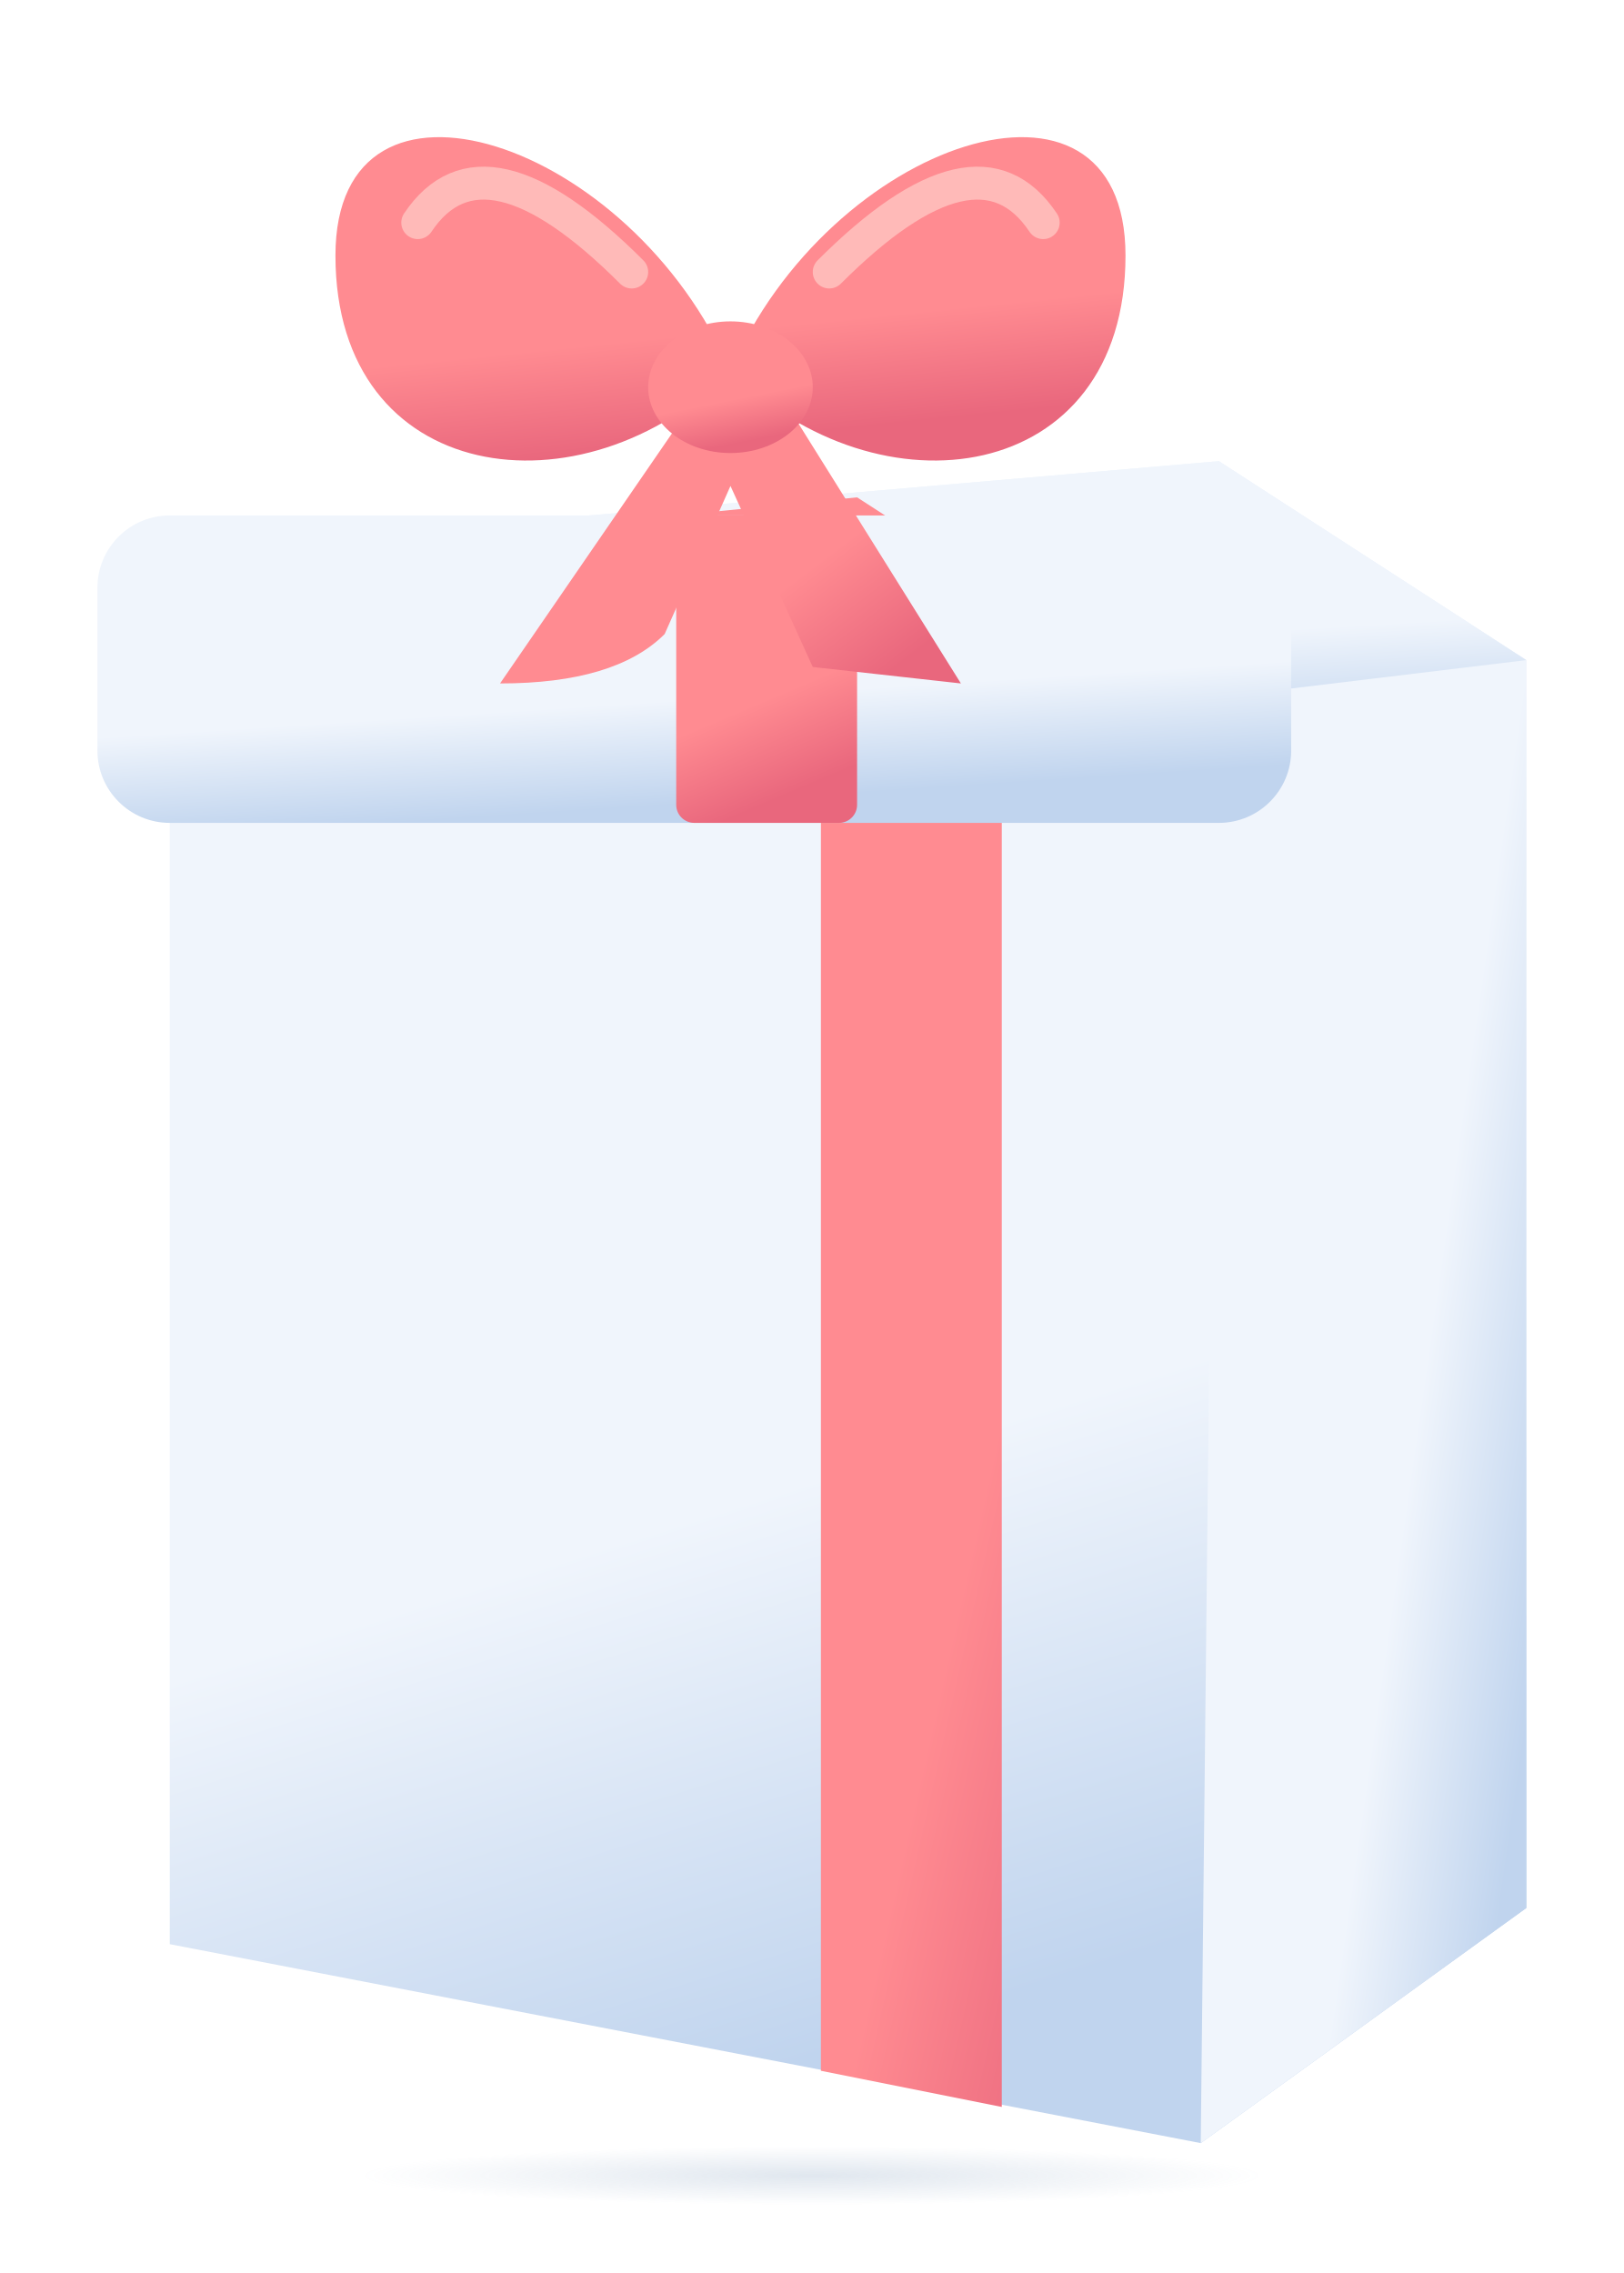
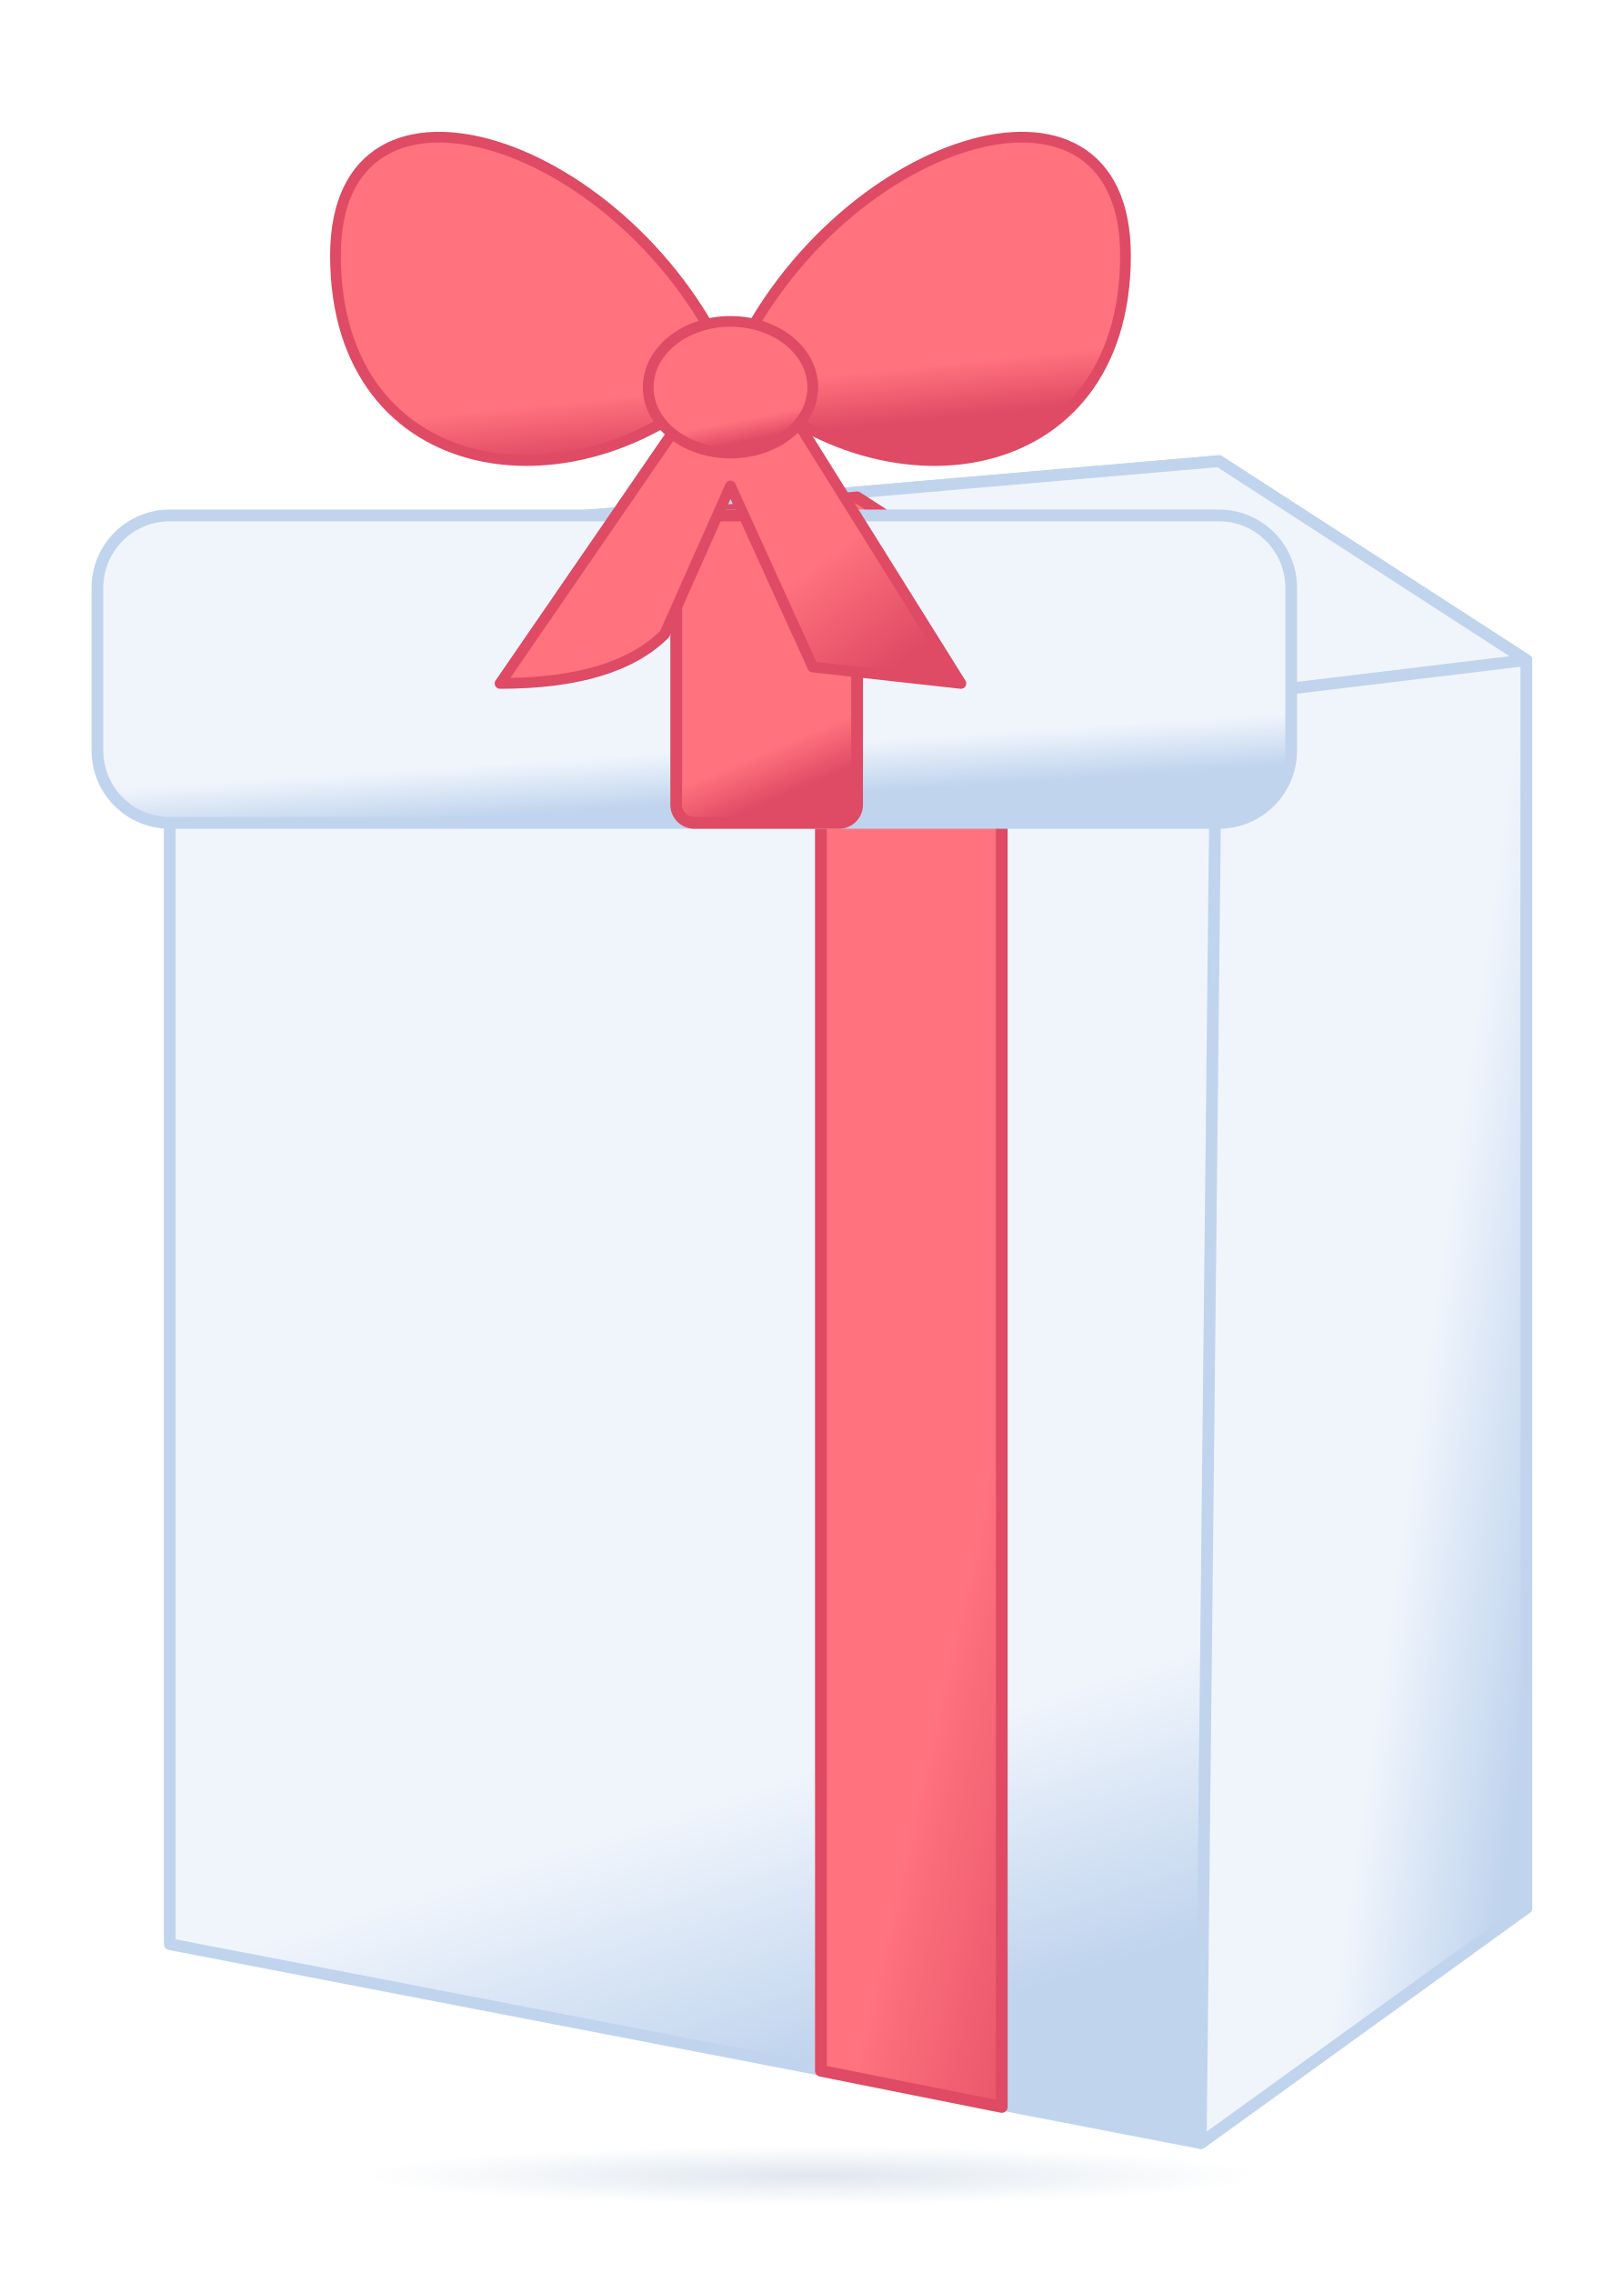
<svg xmlns="http://www.w3.org/2000/svg" viewBox="0 0 100 140" width="100" height="140" preserveAspectRatio="xMidYMid meet">
  <defs>
    <linearGradient id="white" x1="0" y1="0" x2=".25" y2="1">
      <stop stop-color="#f0f5fc" />
-       <stop offset=".68" stop-color="#f0f5fc" />
+       <stop offset=".84" stop-color="#f0f5fc" />
      <stop offset="1" stop-color="#c0d4ee" />
    </linearGradient>
    <clipPath id="box-face">
      <path d="M15 44 L73 39 L90 50 L90 119 L72 132 L15 121Z" fill="url(#white)" />
    </clipPath>
    <linearGradient id="white-linear" x1="0" y1="0" x2="1" y2=".75">
      <stop stop-color="#f0f5fc" />
      <stop offset=".7" stop-color="#f0f5fc" />
      <stop offset="1" stop-color="#c0d4ee" />
    </linearGradient>
    <linearGradient id="red-linear" x1="0" y1="0" x2="1" y2=".75">
-       <stop stop-color="#ff8b91" />
-       <stop offset=".7" stop-color="#ff8b91" />
-       <stop offset="1" stop-color="#e9677d" />
+       <stop stop-color="#ff727e" />
+       <stop offset=".7" stop-color="#ff727e" />
+       <stop offset="1" stop-color="#df4a64" />
    </linearGradient>
    <linearGradient id="red" x1="0" y1="0" x2=".25" y2="1">
-       <stop stop-color="#ff8b91" />
-       <stop offset=".68" stop-color="#ff8b91" />
-       <stop offset="1" stop-color="#e9677d" />
+       <stop stop-color="#ff727e" />
+       <stop offset=".84" stop-color="#ff727e" />
+       <stop offset="1" stop-color="#df4a64" />
    </linearGradient>
    <radialGradient id="floor-shadow">
      <stop stop-color="#6486ad" stop-opacity=".2" />
      <stop offset=".5" stop-color="#6486ad" stop-opacity=".1" />
      <stop offset="1" stop-color="#6486ad" stop-opacity="0" />
    </radialGradient>
  </defs>
  <ellipse cx="50.0" cy="134" rx="28" ry="1.8" fill="url(#floor-shadow)" />
  <g id="item-model" transform="translate(-6.253165 -15.03797) scale(1.113924)">
-     <path d="M15 44 L73 39 L90 50 L90 119 L72 132 L15 121Z" fill="url(#white)" />
-     <path d="M73 39 L90 50 L90 119 L72 132Z" fill="url(#white-linear)" />
-     <path d="M15 44 L73 39 L90 50 L32 57Z" fill="url(#white)" />
-     <path d="M43 42 L53 41 L70 52 L61 53 L61 130 L51 128 L51 54Z" fill="url(#red-linear)" />
-     <rect x="11" y="42" width="66" height="17" rx="4" fill="url(#white)" />
-     <rect x="43" y="42" width="10" height="17" rx="1" fill="url(#red)" />
+     <path d="M15 44 L73 39 L90 50 L90 119 L72 132 L15 121Z" fill="url(#white)" stroke="#c0d4ee" stroke-width=".65" stroke-linejoin="round" />
+     <path d="M73 39 L90 50 L90 119 L72 132Z" fill="url(#white-linear)" stroke="#c0d4ee" stroke-width=".65" stroke-linejoin="round" />
+     <path d="M15 44 L73 39 L90 50 L32 57Z" fill="url(#white)" stroke="#c0d4ee" stroke-width=".65" stroke-linejoin="round" />
+     <path d="M43 42 L53 41 L70 52 L61 53 L61 130 L51 128 L51 54Z" fill="url(#red-linear)" stroke="#df4a64" stroke-width=".65" stroke-linejoin="round" />
+     <rect x="11" y="42" width="66" height="17" rx="4" fill="url(#white)" stroke="#c0d4ee" stroke-width=".65" stroke-linejoin="round" />
+     <rect x="43" y="42" width="10" height="17" rx="1" fill="url(#red)" stroke="#df4a64" stroke-width=".65" stroke-linejoin="round" />
    <g transform="translate(46 34) scale(0.91)">
-       <path d="M0 0 C-6 -14 -24 -20 -24 -7 C-24 7 -9 9 0 0Z M0 0 C6 -14 24 -20 24 -7 C24 7 9 9 0 0Z" fill="url(#red)" />
-       <path d="M-3 3 L-14 19 Q-7 19 -4 16 L0 7 L5 18 L14 19 L4 3Z" fill="url(#red-linear)" />
-       <path d="M-19 -9 Q-15 -15 -6 -6 M6 -6 Q15 -15 19 -9" fill="none" stroke="#ffcac5" stroke-width="2" stroke-linecap="round" stroke-linejoin="round" opacity=".75" />
-       <ellipse cx="0" cy="1" rx="5" ry="4" fill="url(#red)" />
+       <path d="M0 0 C-6 -14 -24 -20 -24 -7 C-24 7 -9 9 0 0Z M0 0 C6 -14 24 -20 24 -7 C24 7 9 9 0 0Z" fill="url(#red)" stroke="#df4a64" stroke-width=".65" stroke-linejoin="round" />
+       <path d="M-3 3 L-14 19 Q-7 19 -4 16 L0 7 L5 18 L14 19 L4 3Z" fill="url(#red-linear)" stroke="#df4a64" stroke-width=".65" stroke-linejoin="round" />
+       <ellipse cx="0" cy="1" rx="5" ry="4" fill="url(#red)" stroke="#df4a64" stroke-width=".65" stroke-linejoin="round" />
    </g>
  </g>
</svg>
